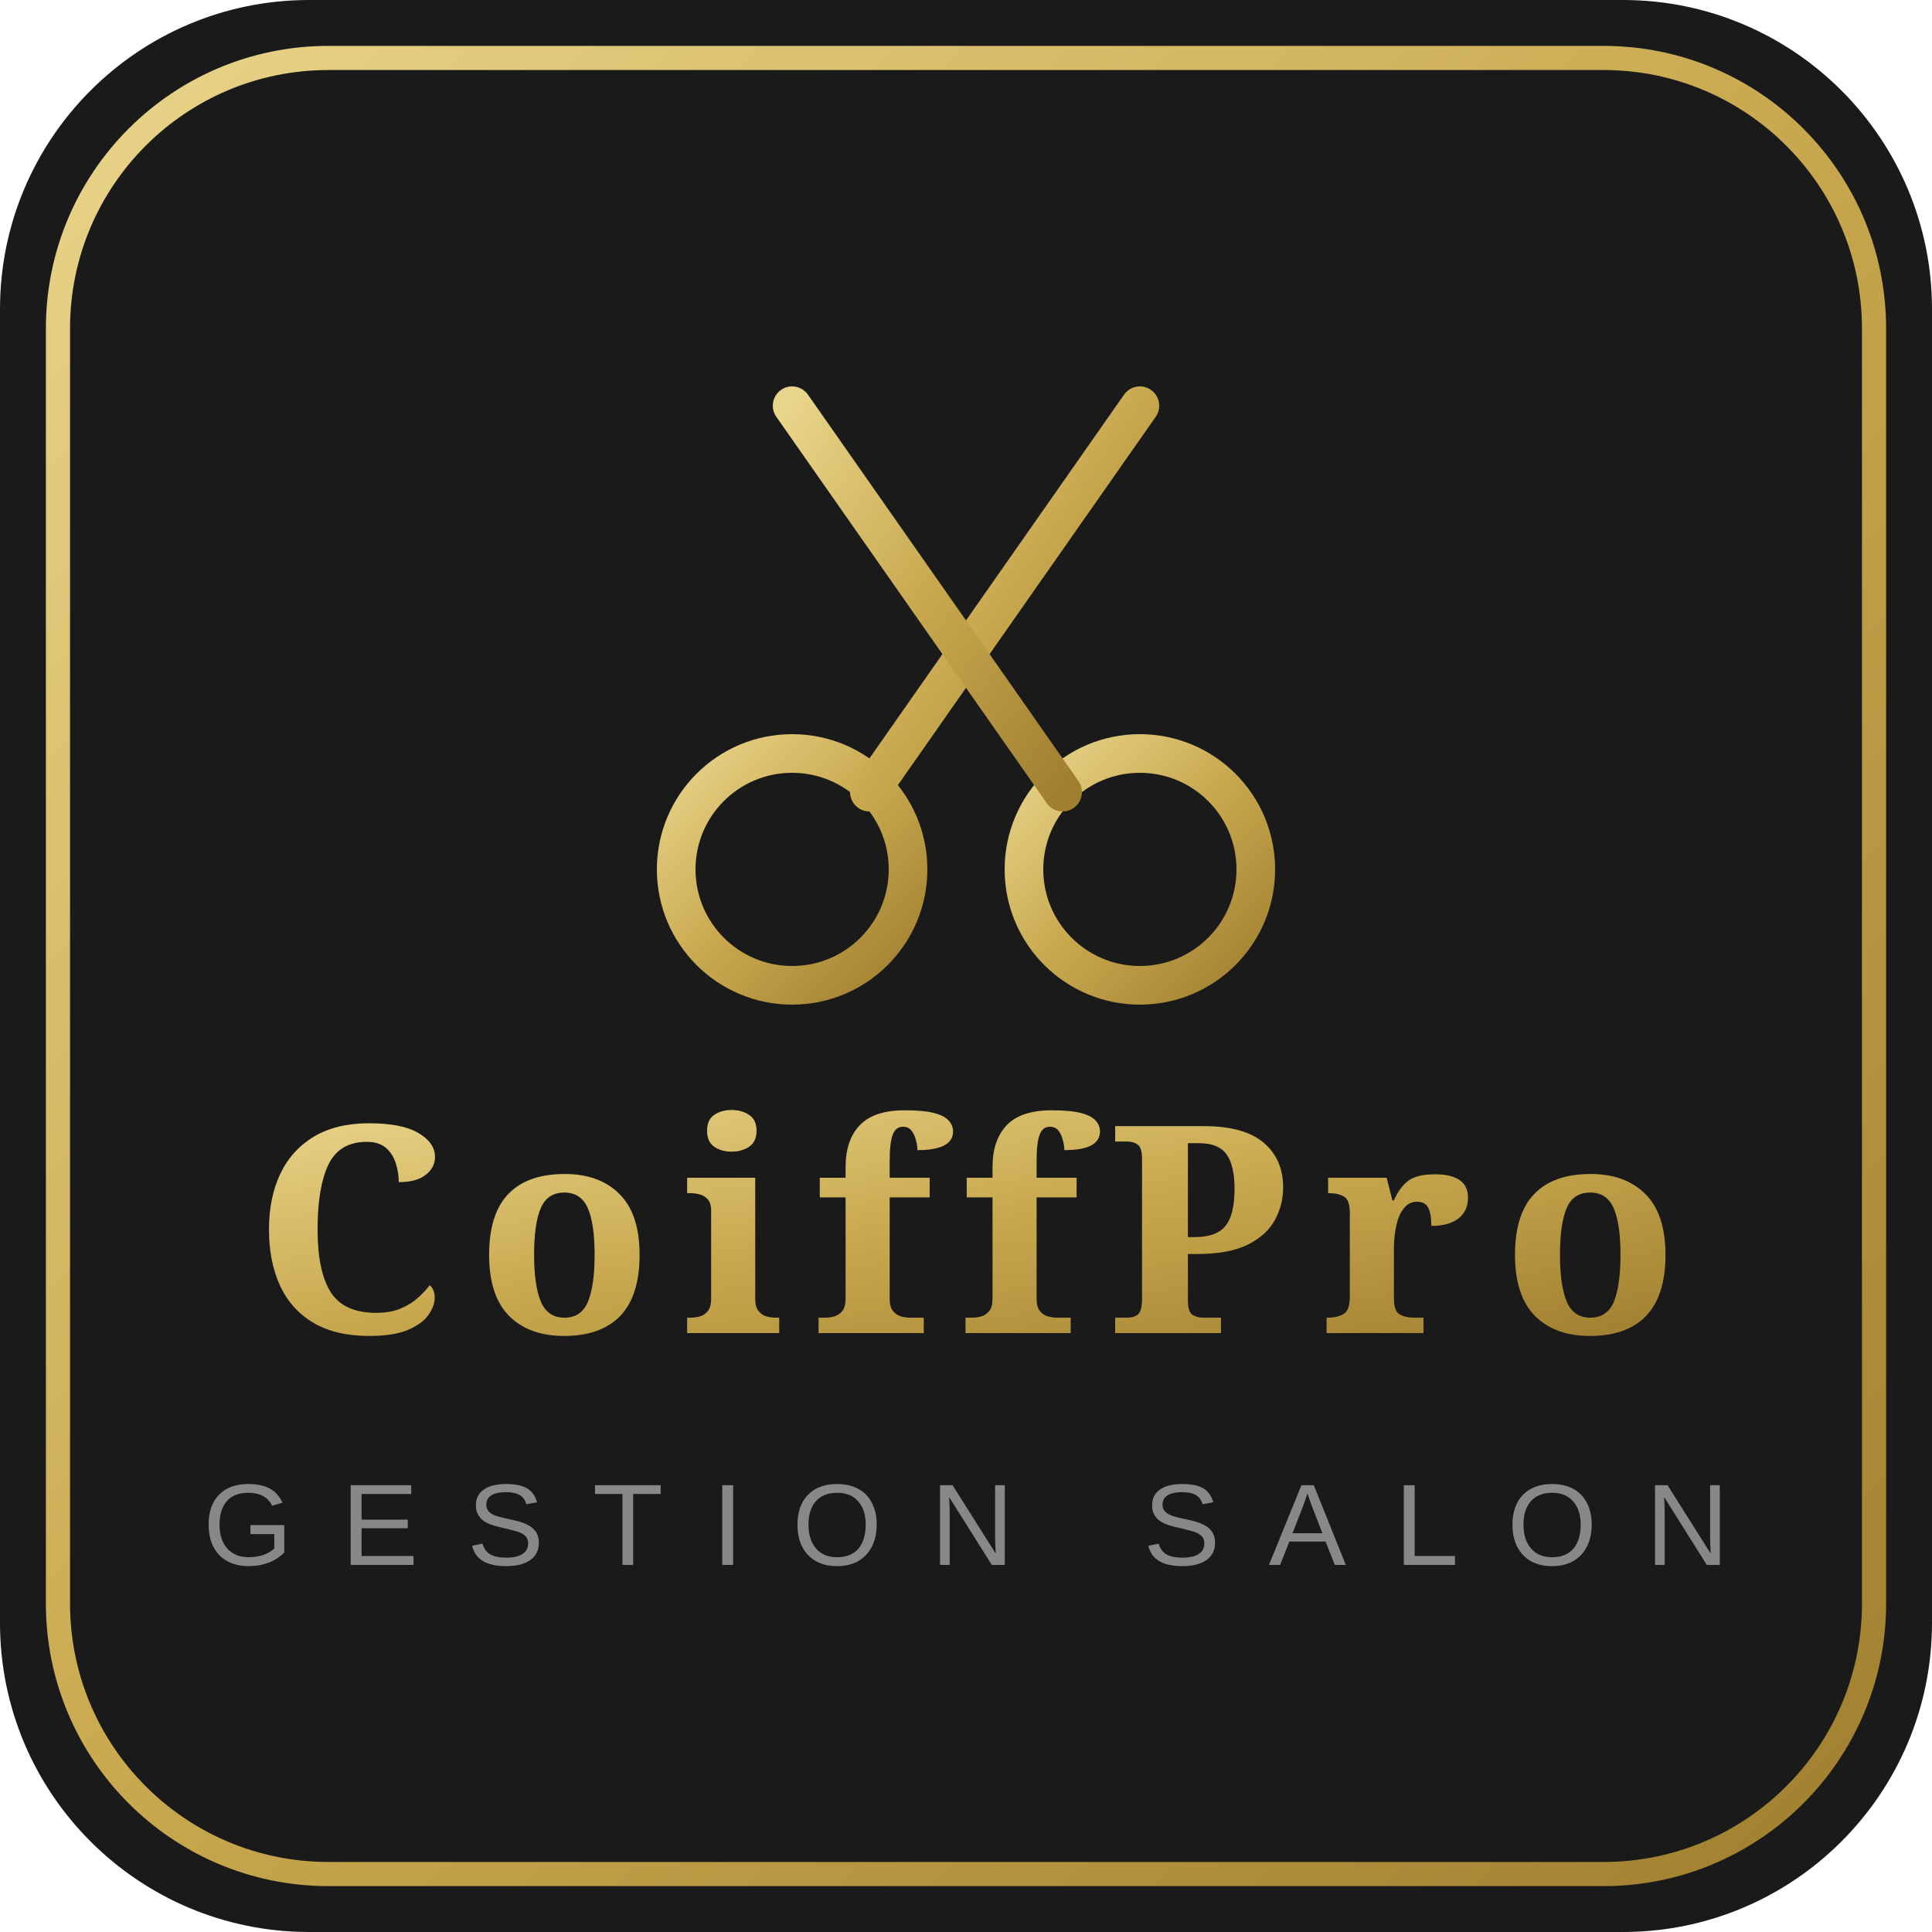
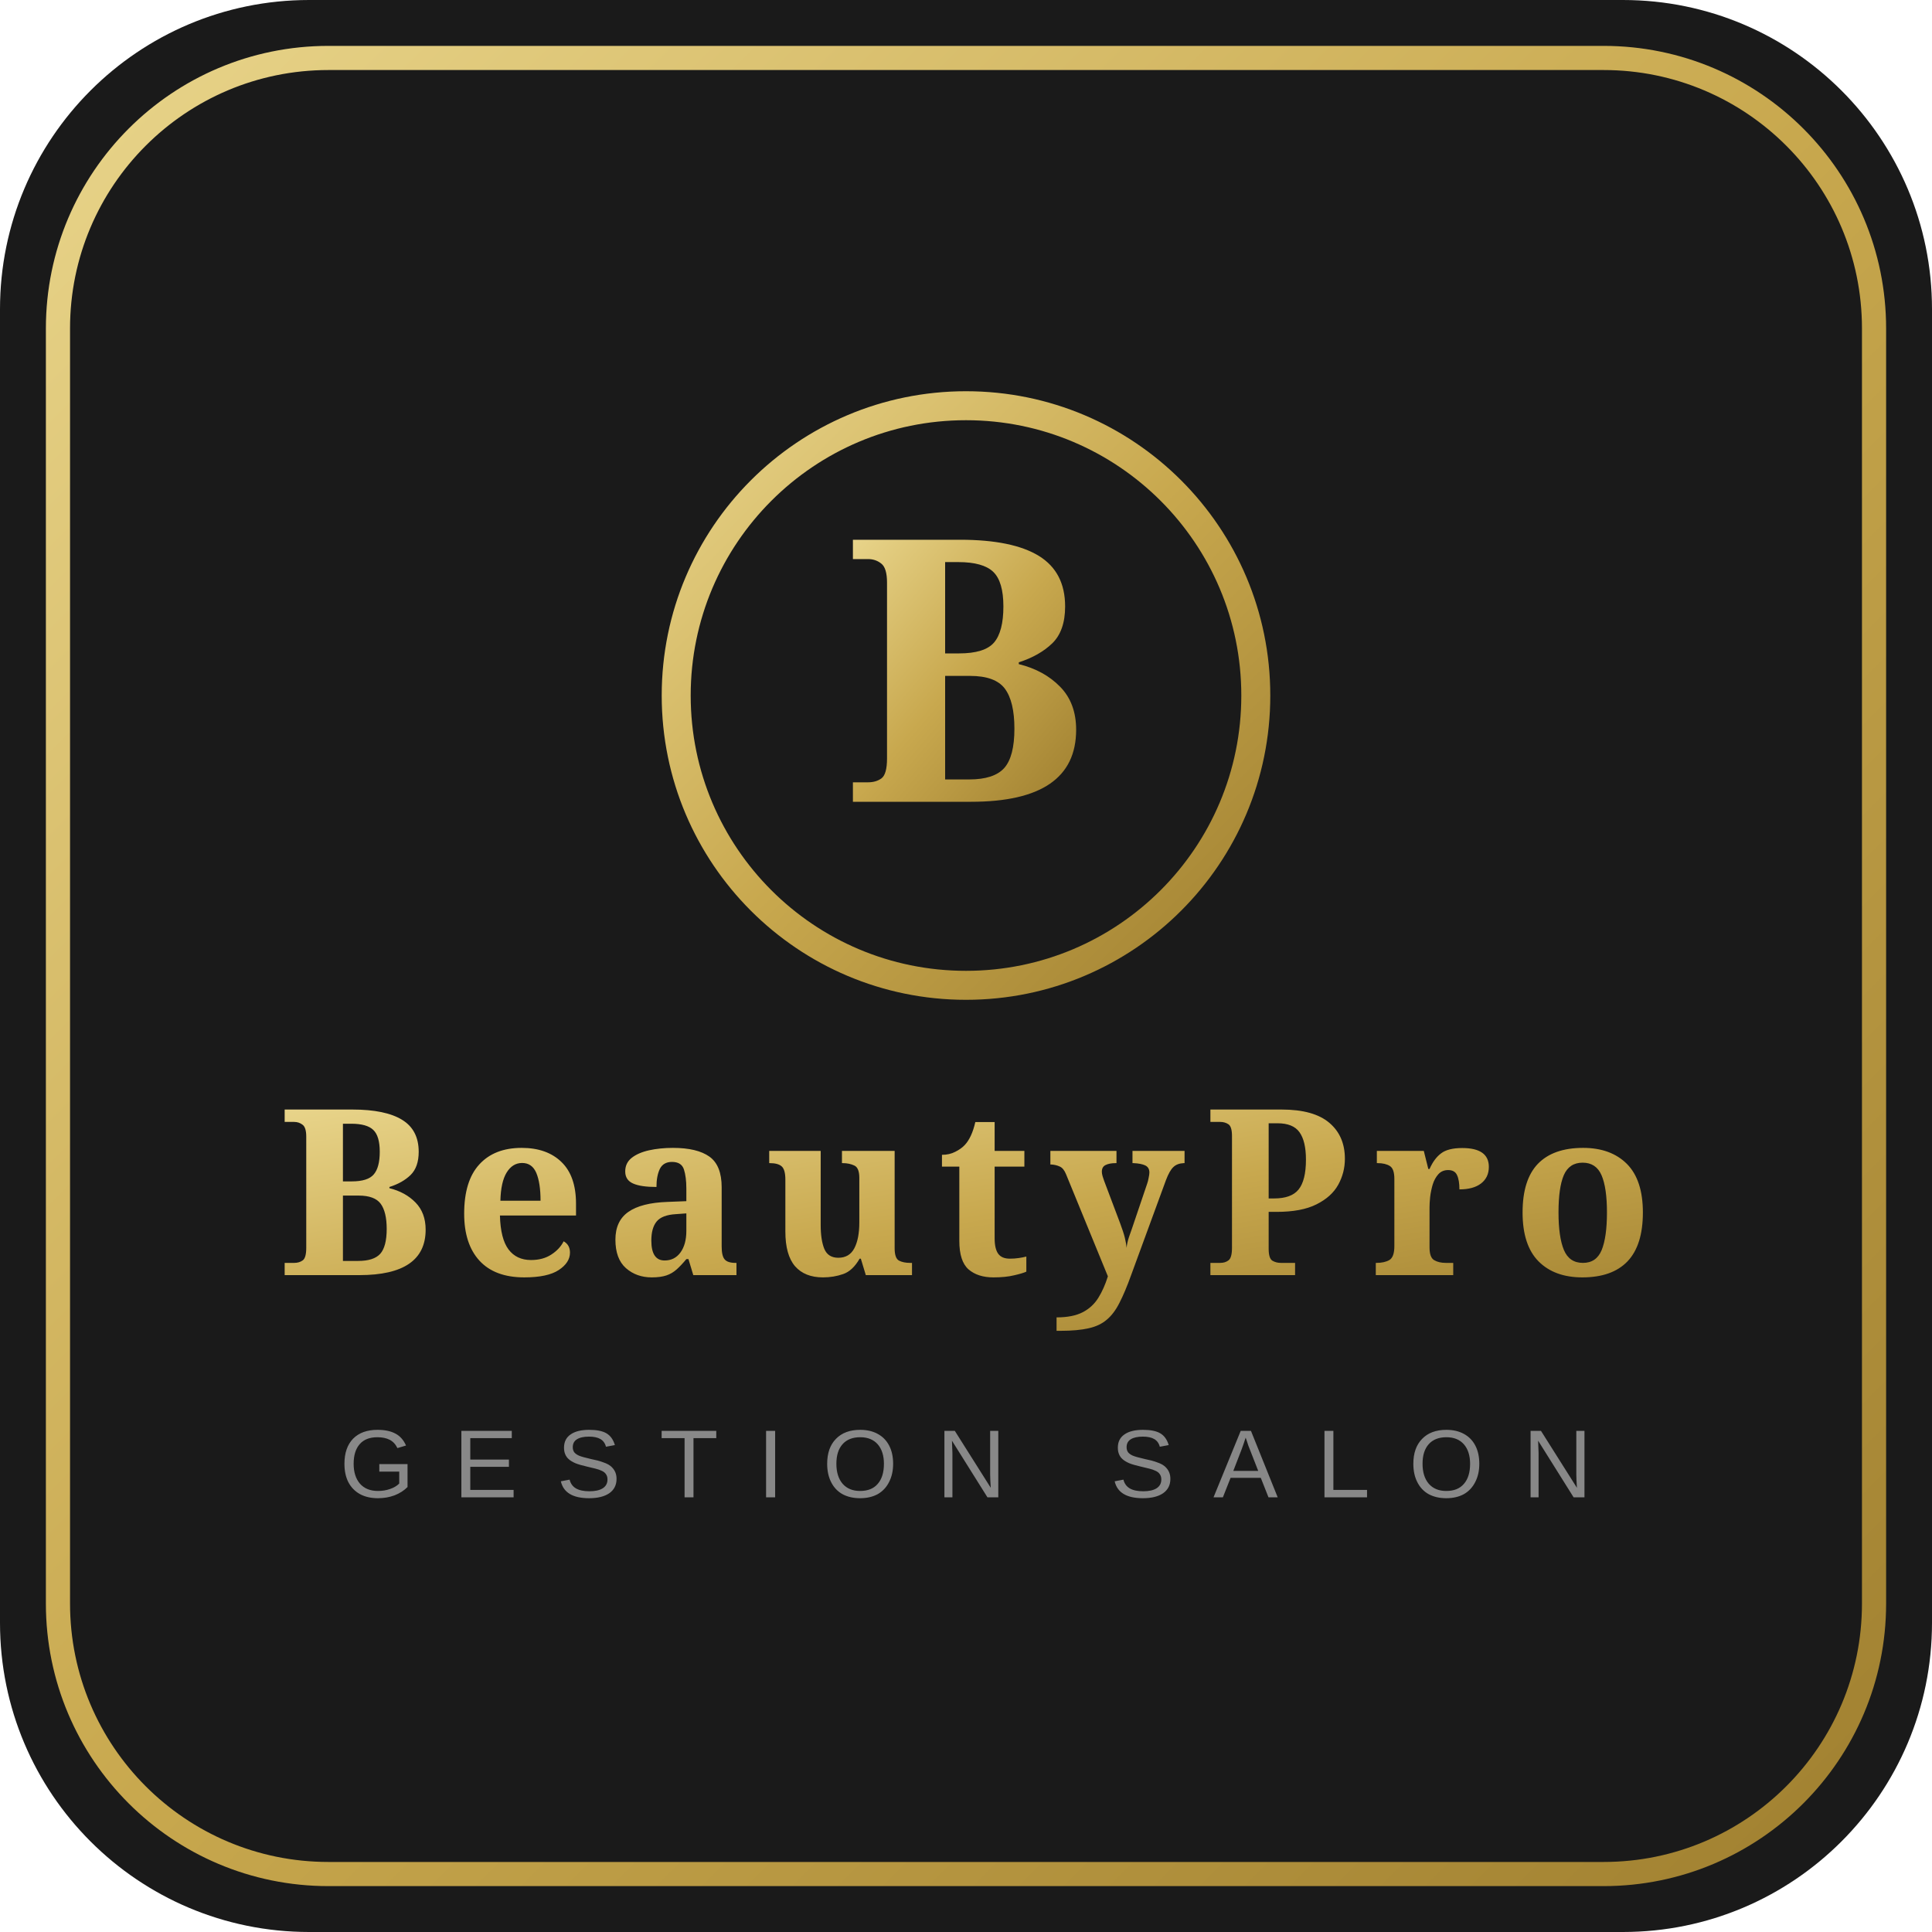
<svg xmlns="http://www.w3.org/2000/svg" viewBox="0 0 200 200" width="200" height="200">
  <defs>
    <linearGradient id="g1" x1="0%" y1="0%" x2="100%" y2="100%">
      <stop offset="0%" style="stop-color:#e8d48a;stop-opacity:1" />
      <stop offset="50%" style="stop-color:#c8a84e;stop-opacity:1" />
      <stop offset="100%" style="stop-color:#a08030;stop-opacity:1" />
    </linearGradient>
  </defs>
  <rect width="200" height="200" rx="32" fill="#1a1a1a" />
  <rect x="6" y="6" width="188" height="188" rx="28" fill="none" stroke="url(#g1)" stroke-width="2.5" />
-   <g transform="translate(100,72)" fill="none" stroke="url(#g1)" stroke-width="4" stroke-linecap="round">
-     <circle cx="-18" cy="18" r="12" />
-     <circle cx="18" cy="18" r="12" />
-     <line x1="-10" y1="10" x2="18" y2="-30" />
-     <line x1="10" y1="10" x2="-18" y2="-30" />
-   </g>
-   <text x="100" y="138" text-anchor="middle" font-family="Georgia,serif" font-size="30" font-weight="bold" fill="url(#g1)" letter-spacing="3">CoiffPro</text>
-   <text x="100" y="162" text-anchor="middle" font-family="Arial,sans-serif" font-size="12" fill="#888" letter-spacing="5" text-transform="uppercase">GESTION SALON</text>
+   <circle cx="100" cy="72" r="30" fill="none" stroke="url(#g1)" stroke-width="3" />
+   <text x="100" y="83" text-anchor="middle" font-family="Georgia,serif" font-size="38" font-weight="bold" fill="url(#g1)">B</text>
+   <text x="100" y="132" text-anchor="middle" font-family="Georgia,serif" font-size="24" font-weight="bold" fill="url(#g1)" letter-spacing="2">BeautyPro</text>
+   <text x="100" y="155" text-anchor="middle" font-family="Arial,sans-serif" font-size="10" fill="#888" letter-spacing="4">GESTION SALON</text>
</svg>
